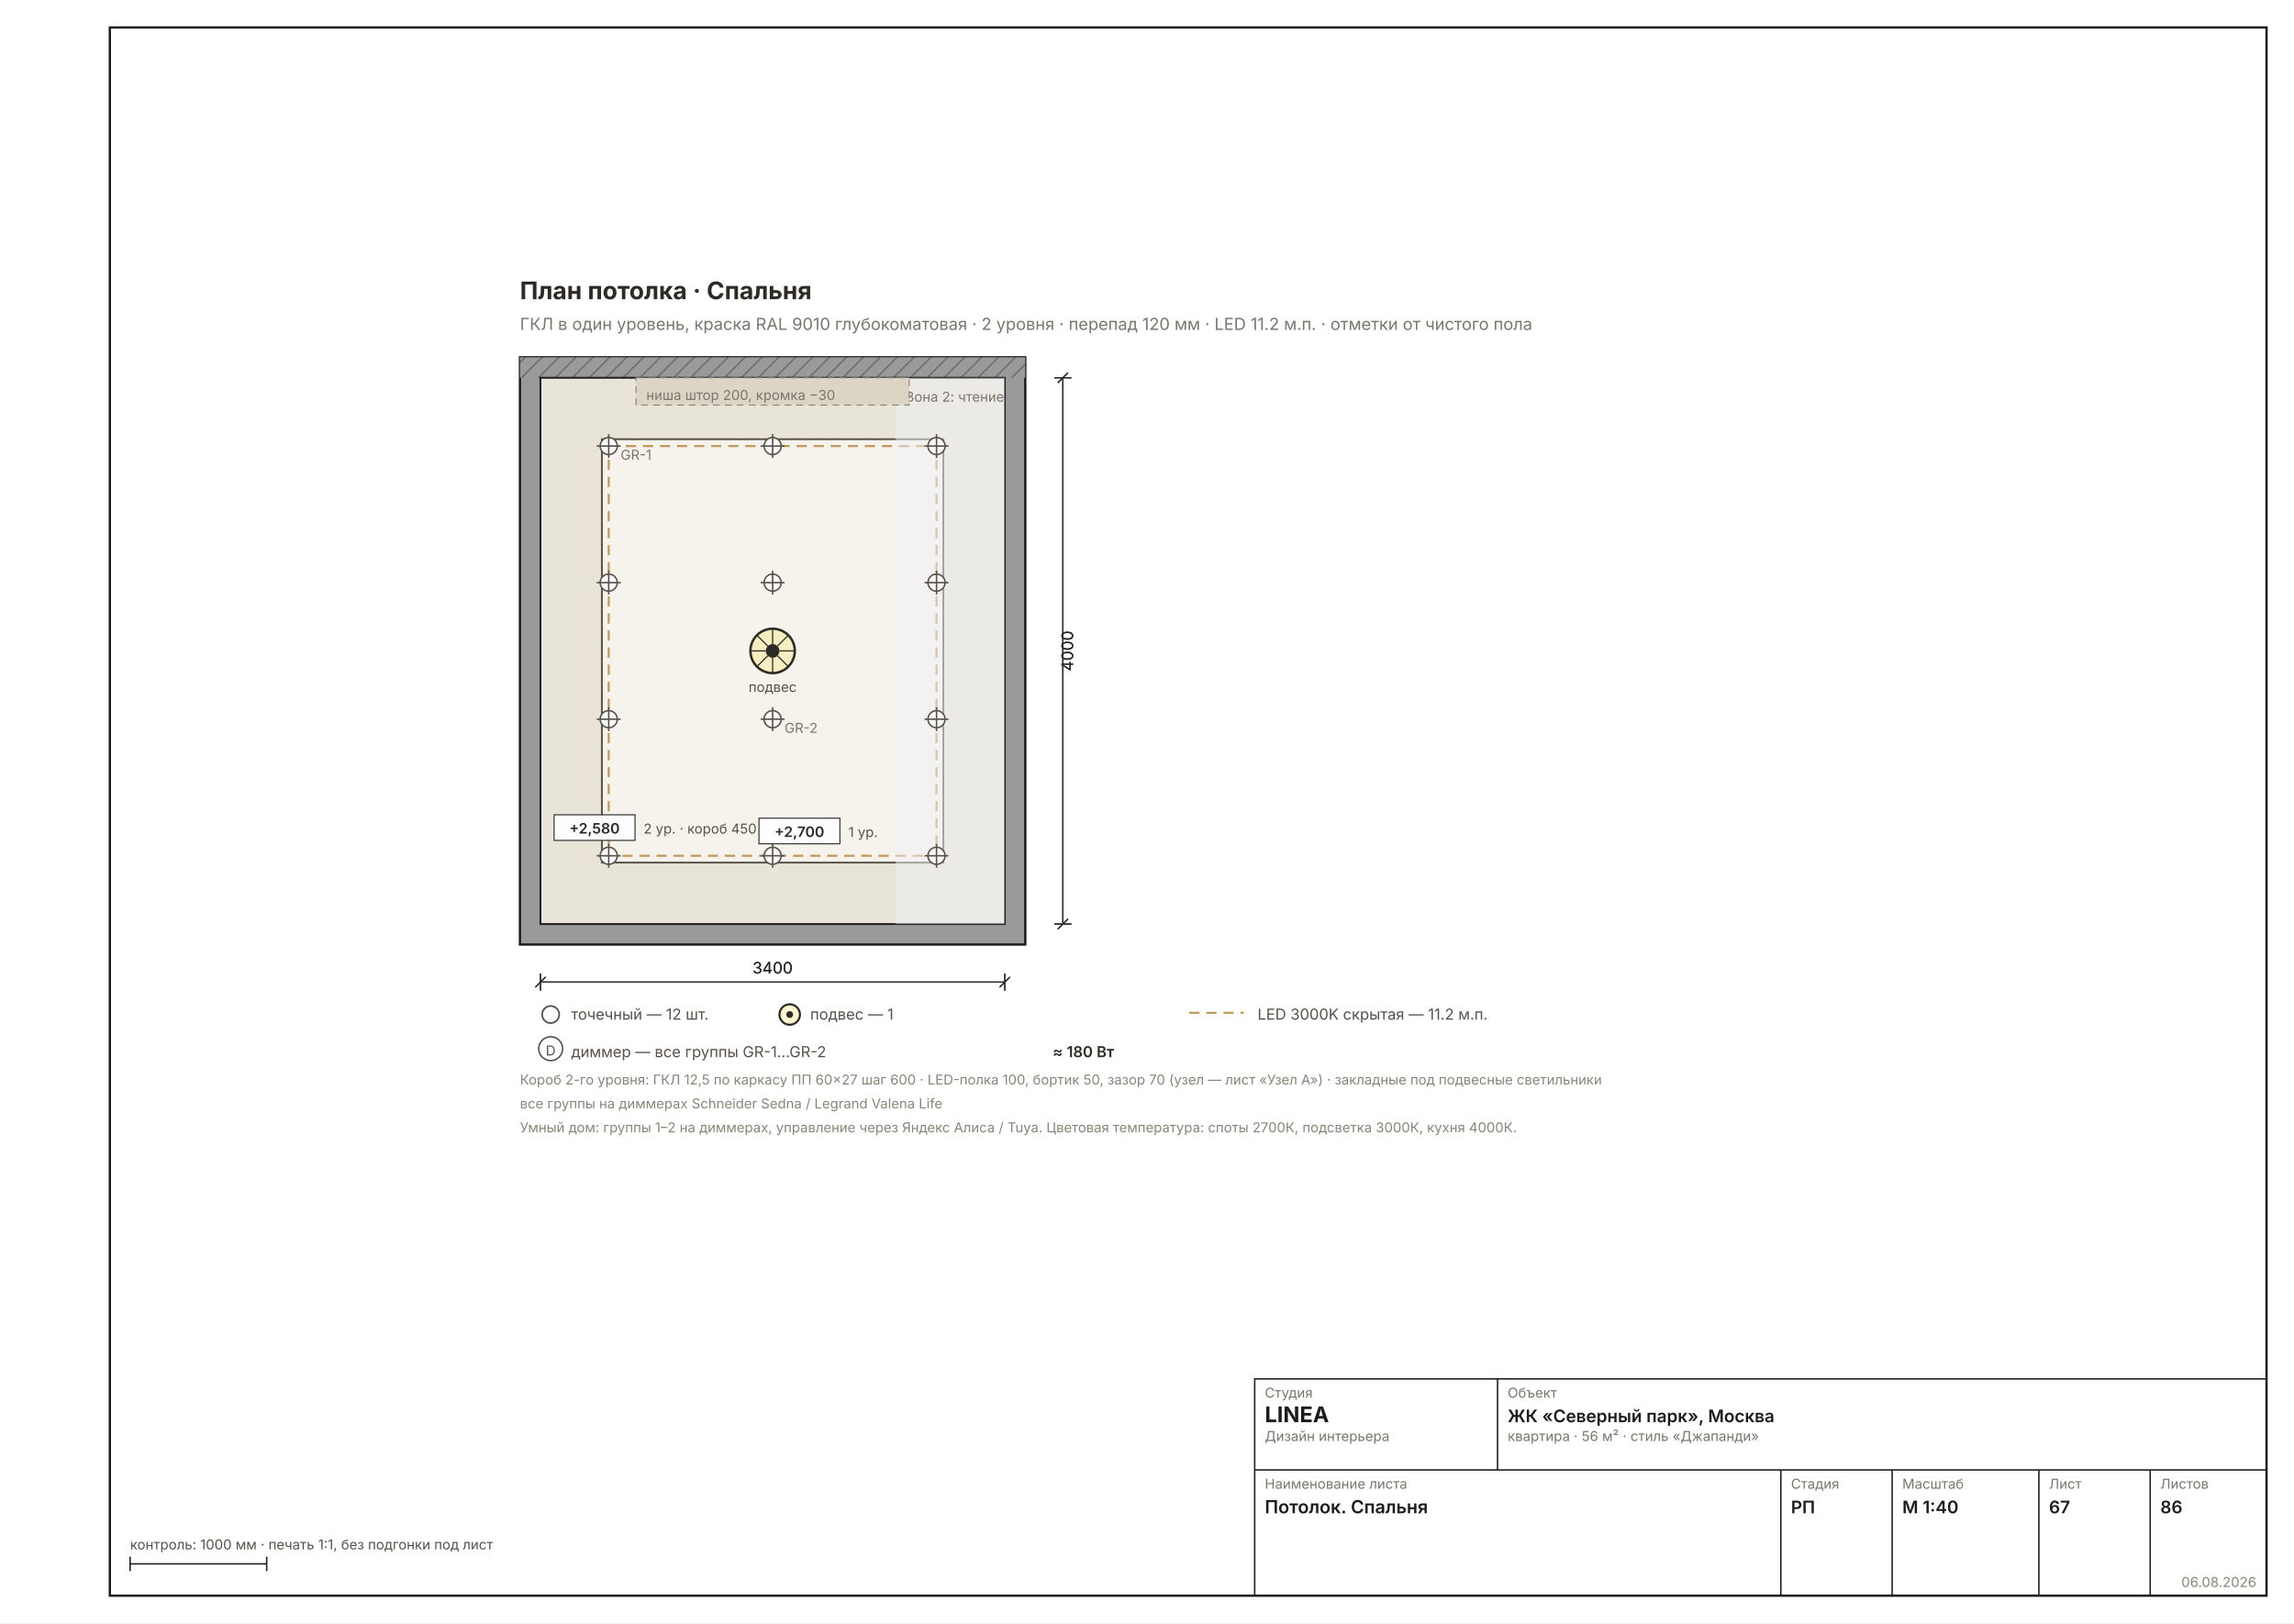
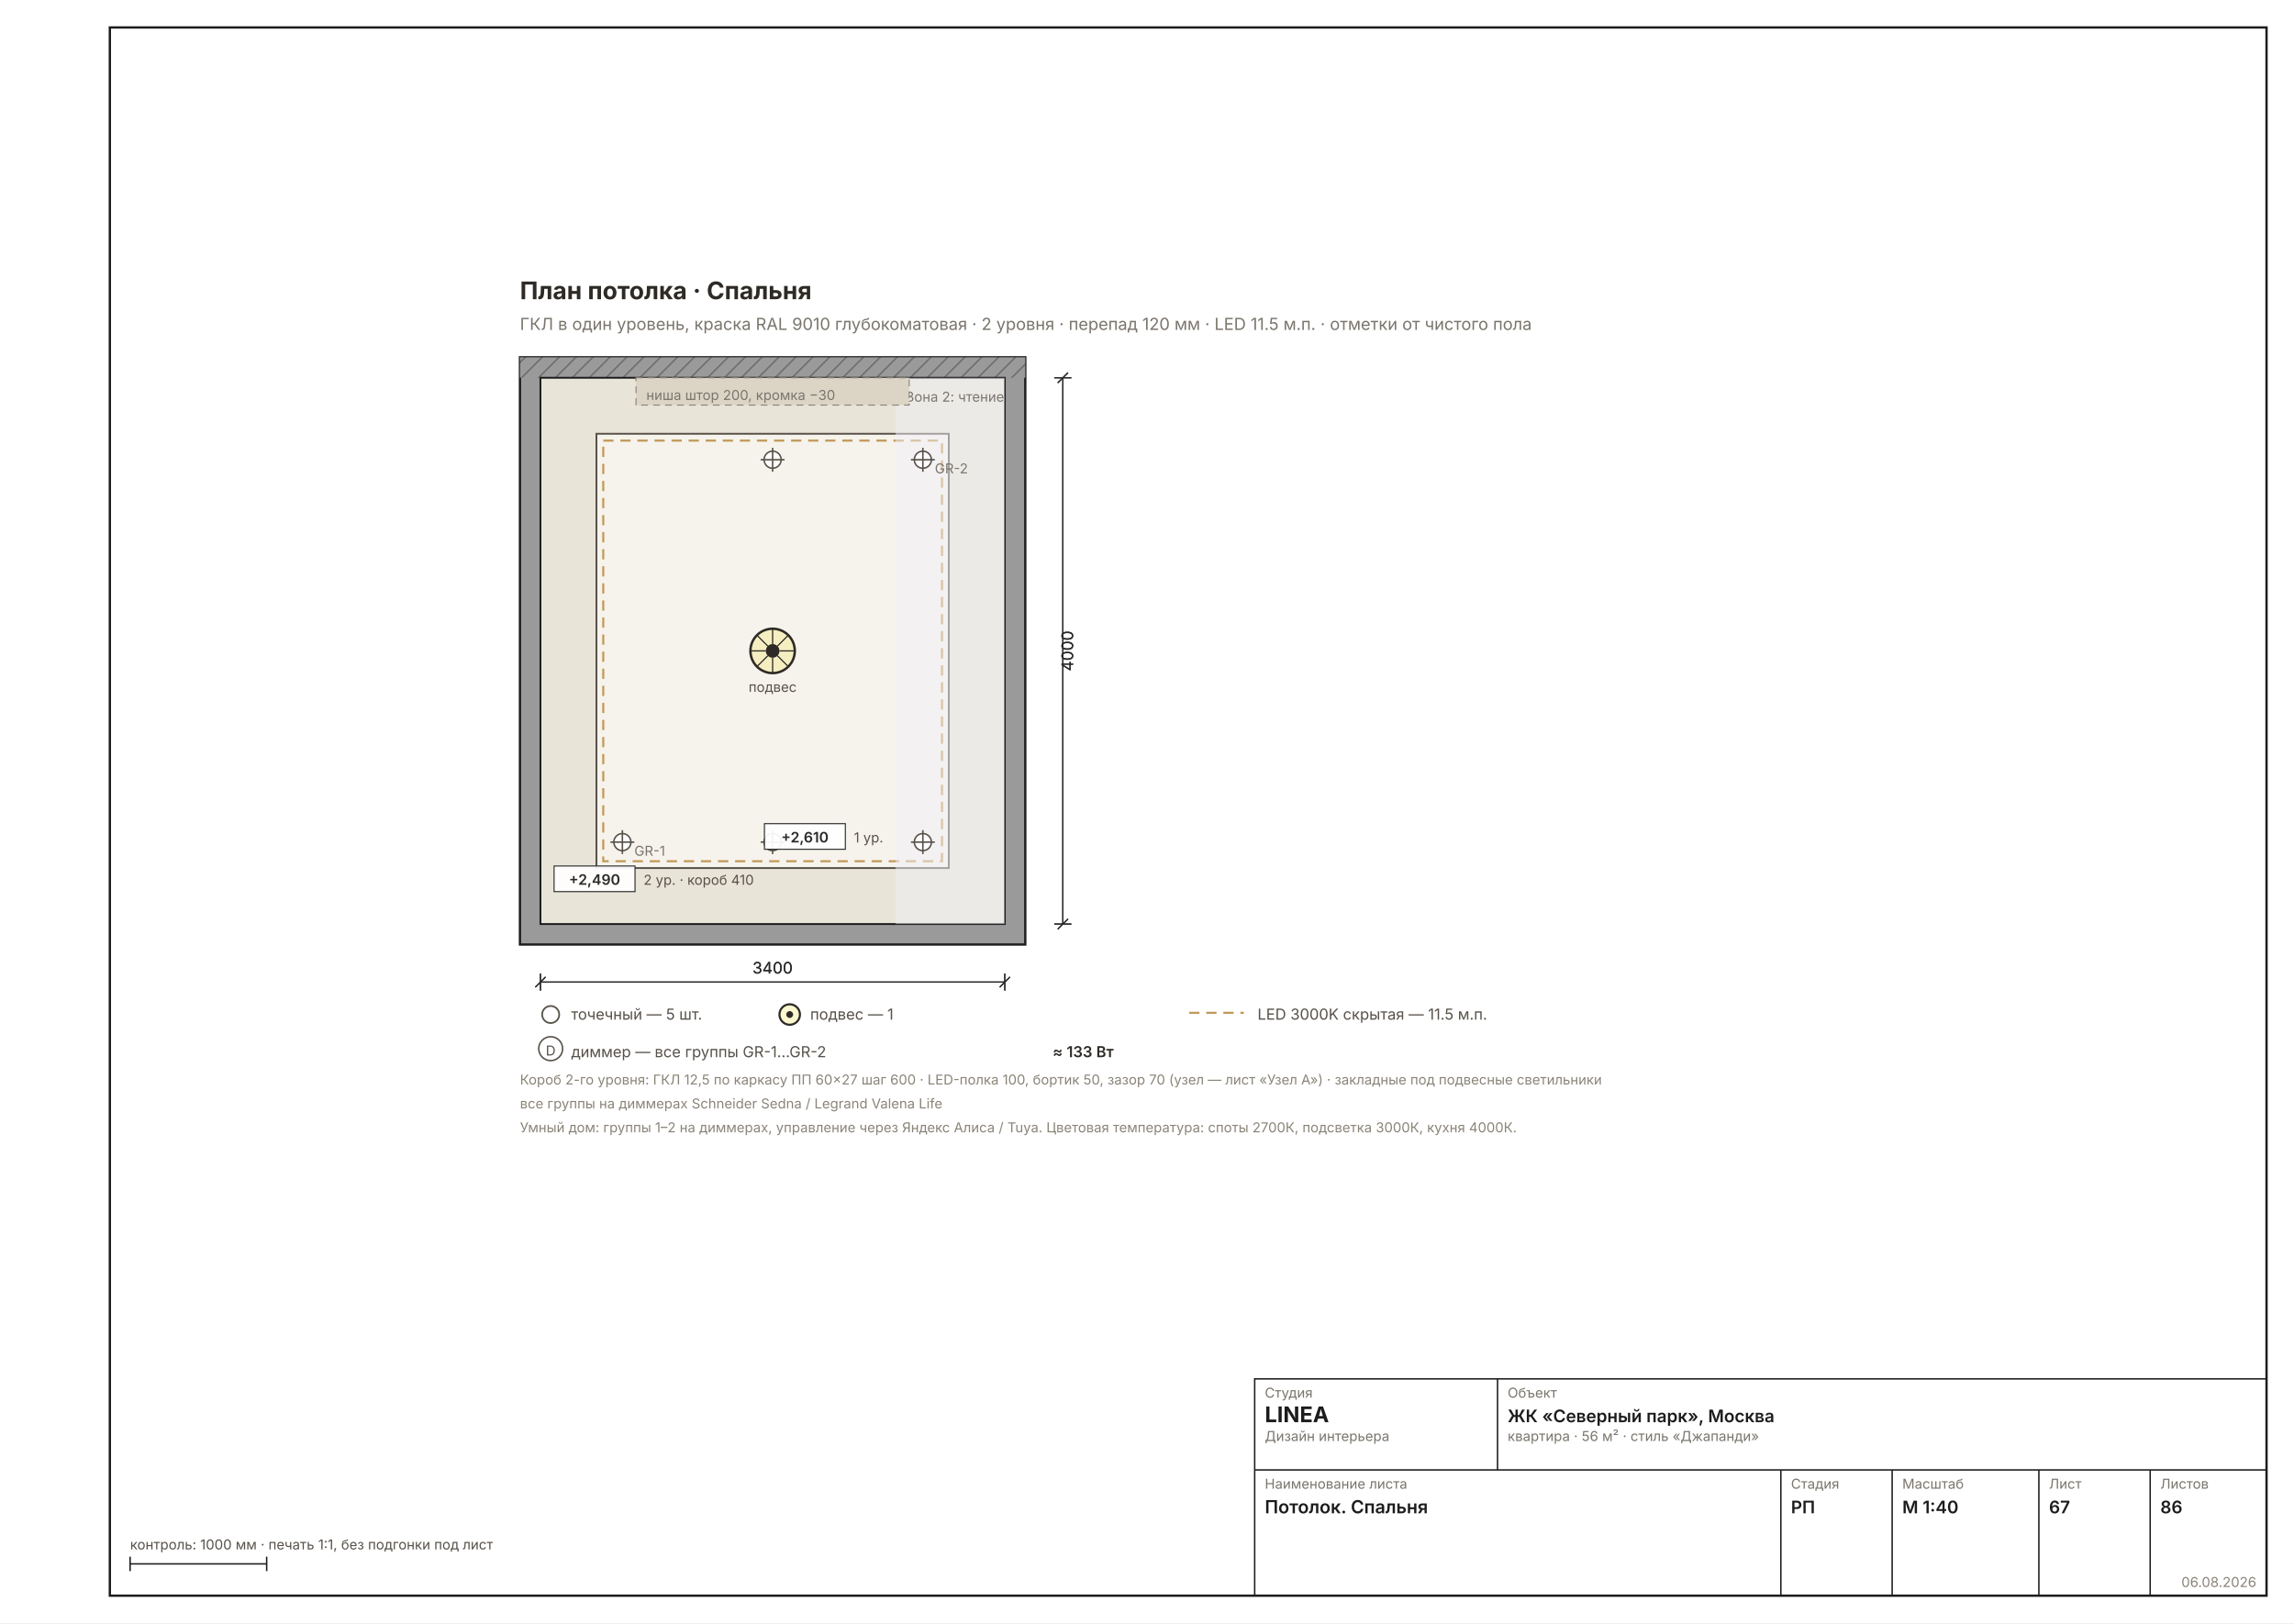
<svg xmlns="http://www.w3.org/2000/svg" width="1587" height="1123" viewBox="0 0 1587 1123" font-family="Inter, &quot;Helvetica Neue&quot;, Arial, sans-serif" data-sheet="ceiling-room" data-scale="1:40">
  <rect width="1587" height="1123" fill="#FFFFFF" />
  <rect x="76" y="19" width="1492" height="1085" fill="none" stroke="#1C1C1C" stroke-width="1.6" />
  <g transform="translate(267.5759 155.0676) scale(1.1811)">
    <defs>
      <pattern id="rh67" width="7" height="7" patternUnits="userSpaceOnUse" patternTransform="rotate(45)">
        <rect width="7" height="7" fill="#9A9A9A" />
        <line x1="0" y1="0" x2="0" y2="7" stroke="#6E6E6E" stroke-width="1.78" />
      </pattern>
    </defs>
    <rect x="78" y="78" width="296" height="344" fill="#9A9A9A" stroke="#1C1C1C" stroke-width="1.33" />
    <rect x="78" y="78" width="296" height="12" fill="url(#rh67)" />
    <rect x="90" y="90" width="272" height="320" fill="#E9E4D8" stroke="#1C1C1C" stroke-width="1.07" />
-     <rect x="126" y="126" width="200" height="248" fill="#F6F3EC" stroke="#57514A" stroke-width="1.07" />
-     <rect x="130" y="130" width="192" height="240" fill="none" stroke="#C29A5B" stroke-width="1.24" stroke-dasharray="6 4" />
+     <rect x="122.8" y="122.8" width="206.4" height="254.4" fill="#F6F3EC" stroke="#57514A" stroke-width="1.07" />
+     <rect x="126.8" y="126.8" width="198.4" height="246.4" fill="none" stroke="#C29A5B" stroke-width="1.24" stroke-dasharray="6 4" />
    <rect x="298" y="90" width="64" height="320" fill="#EFF0F580" stroke="none" />
    <text x="304" y="104" font-size="8.00" fill="#7A756D">Зона 2: чтение</text>
    <rect x="146" y="90" width="160" height="16" fill="#DCD5C6" stroke="#8A8478" stroke-width="0.62" stroke-dasharray="4 3" />
    <text x="152" y="103" font-size="8.00" fill="#7A756D">ниша штор 200, кромка −30</text>
    <g stroke="#57514A" stroke-width="0.89">
-       <circle cx="130" cy="130" r="5" fill="#FFF" />
-       <line x1="123" y1="130" x2="137" y2="130" />
-       <line x1="130" y1="123" x2="130" y2="137" />
+       <circle cx="138" cy="362" r="5" fill="#FFF" />
+       <line x1="131" y1="362" x2="145" y2="362" />
+       <line x1="138" y1="355" x2="138" y2="369" />
    </g>
-     <text x="137" y="138" font-size="8.00" fill="#7A756D">GR-1</text>
+     <text x="145" y="370" font-size="8.00" fill="#7A756D">GR-1</text>
    <g stroke="#57514A" stroke-width="0.89">
-       <circle cx="130" cy="210" r="5" fill="#FFF" />
-       <line x1="123" y1="210" x2="137" y2="210" />
-       <line x1="130" y1="203" x2="130" y2="217" />
+       <circle cx="226" cy="138" r="5" fill="#FFF" />
+       <line x1="219" y1="138" x2="233" y2="138" />
+       <line x1="226" y1="131" x2="226" y2="145" />
    </g>
    <g stroke="#57514A" stroke-width="0.89">
-       <circle cx="130" cy="290" r="5" fill="#FFF" />
-       <line x1="123" y1="290" x2="137" y2="290" />
-       <line x1="130" y1="283" x2="130" y2="297" />
+       <circle cx="226" cy="362" r="5" fill="#FFF" />
+       <line x1="219" y1="362" x2="233" y2="362" />
+       <line x1="226" y1="355" x2="226" y2="369" />
    </g>
    <g stroke="#57514A" stroke-width="0.89">
-       <circle cx="130" cy="370" r="5" fill="#FFF" />
-       <line x1="123" y1="370" x2="137" y2="370" />
-       <line x1="130" y1="363" x2="130" y2="377" />
+       <circle cx="314" cy="138" r="5" fill="#FFF" />
+       <line x1="307" y1="138" x2="321" y2="138" />
+       <line x1="314" y1="131" x2="314" y2="145" />
    </g>
+     <text x="321" y="146" font-size="8.00" fill="#7A756D">GR-2</text>
    <g stroke="#57514A" stroke-width="0.89">
-       <circle cx="226" cy="130" r="5" fill="#FFF" />
-       <line x1="219" y1="130" x2="233" y2="130" />
-       <line x1="226" y1="123" x2="226" y2="137" />
-     </g>
-     <g stroke="#57514A" stroke-width="0.89">
-       <circle cx="226" cy="210" r="5" fill="#FFF" />
-       <line x1="219" y1="210" x2="233" y2="210" />
-       <line x1="226" y1="203" x2="226" y2="217" />
-     </g>
-     <g stroke="#57514A" stroke-width="0.89">
-       <circle cx="226" cy="290" r="5" fill="#FFF" />
-       <line x1="219" y1="290" x2="233" y2="290" />
-       <line x1="226" y1="283" x2="226" y2="297" />
-     </g>
-     <text x="233" y="298" font-size="8.00" fill="#7A756D">GR-2</text>
-     <g stroke="#57514A" stroke-width="0.89">
-       <circle cx="226" cy="370" r="5" fill="#FFF" />
-       <line x1="219" y1="370" x2="233" y2="370" />
-       <line x1="226" y1="363" x2="226" y2="377" />
-     </g>
-     <g stroke="#57514A" stroke-width="0.89">
-       <circle cx="322" cy="130" r="5" fill="#FFF" />
-       <line x1="315" y1="130" x2="329" y2="130" />
-       <line x1="322" y1="123" x2="322" y2="137" />
-     </g>
-     <g stroke="#57514A" stroke-width="0.89">
-       <circle cx="322" cy="210" r="5" fill="#FFF" />
-       <line x1="315" y1="210" x2="329" y2="210" />
-       <line x1="322" y1="203" x2="322" y2="217" />
-     </g>
-     <g stroke="#57514A" stroke-width="0.89">
-       <circle cx="322" cy="290" r="5" fill="#FFF" />
-       <line x1="315" y1="290" x2="329" y2="290" />
-       <line x1="322" y1="283" x2="322" y2="297" />
-     </g>
-     <g stroke="#57514A" stroke-width="0.89">
-       <circle cx="322" cy="370" r="5" fill="#FFF" />
-       <line x1="315" y1="370" x2="329" y2="370" />
-       <line x1="322" y1="363" x2="322" y2="377" />
+       <circle cx="314" cy="362" r="5" fill="#FFF" />
+       <line x1="307" y1="362" x2="321" y2="362" />
+       <line x1="314" y1="355" x2="314" y2="369" />
    </g>
    <circle cx="226" cy="250" r="13" fill="#F5E14C44" stroke="#2E2A26" stroke-width="1.42" />
    <line x1="230.0" y1="250.0" x2="239.0" y2="250.0" stroke="#2E2A26" stroke-width="0.71" />
    <line x1="228.8" y1="252.8" x2="235.2" y2="259.2" stroke="#2E2A26" stroke-width="0.71" />
    <line x1="226.0" y1="254.0" x2="226.0" y2="263.0" stroke="#2E2A26" stroke-width="0.71" />
    <line x1="223.2" y1="252.8" x2="216.8" y2="259.2" stroke="#2E2A26" stroke-width="0.71" />
    <line x1="222.0" y1="250.0" x2="213.0" y2="250.0" stroke="#2E2A26" stroke-width="0.71" />
    <line x1="223.2" y1="247.2" x2="216.8" y2="240.8" stroke="#2E2A26" stroke-width="0.71" />
    <line x1="226.0" y1="246.0" x2="226.0" y2="237.0" stroke="#2E2A26" stroke-width="0.71" />
    <line x1="228.8" y1="247.2" x2="235.2" y2="240.8" stroke="#2E2A26" stroke-width="0.71" />
    <circle cx="226" cy="250" r="4" fill="#2E2A26" />
    <text x="226" y="274" font-size="8.00" fill="#57514A" text-anchor="middle">подвес</text>
    <g data-el="chain">
      <g data-el="dim" stroke="#2A2A2A" stroke-width="0.71" fill="none">
        <line x1="90" y1="444" x2="362" y2="444" />
        <line x1="90" y1="439" x2="90" y2="449" />
        <line x1="362" y1="439" x2="362" y2="449" />
        <line x1="87" y1="447" x2="93" y2="441" />
        <line x1="359" y1="447" x2="365" y2="441" />
      </g>
      <text x="226" y="439" font-size="9.33" fill="#2A2A2A" text-anchor="middle">3400</text>
    </g>
    <g data-el="chain">
      <g data-el="dim" stroke="#2A2A2A" stroke-width="0.71" fill="none">
        <line x1="396" y1="90" x2="396" y2="410" />
        <line x1="391" y1="90" x2="401" y2="90" />
        <line x1="391" y1="410" x2="401" y2="410" />
        <line x1="393" y1="93" x2="399" y2="87" />
        <line x1="393" y1="413" x2="399" y2="407" />
      </g>
      <text x="402" y="250" font-size="9.33" fill="#2A2A2A" transform="rotate(-90 402 250)" text-anchor="middle">4000</text>
    </g>
    <g data-el="level">
-       <rect x="98" y="346" width="47.4" height="15" fill="#FFFFFFEE" stroke="#2A2A2A" stroke-width="0.62" />
-       <text x="121.7" y="357" font-size="8.45" font-weight="600" fill="#2A2A2A" text-anchor="middle">+2,580</text>
+       <rect x="98" y="376" width="47.4" height="15" fill="#FFFFFFEE" stroke="#2A2A2A" stroke-width="0.62" />
+       <text x="121.7" y="387" font-size="8.45" font-weight="600" fill="#2A2A2A" text-anchor="middle">+2,490</text>
    </g>
-     <text x="150.4" y="357" font-size="8.00" fill="#57514A">2 ур. · короб 450</text>
+     <text x="150.4" y="387" font-size="8.00" fill="#57514A">2 ур. · короб 410</text>
    <g font-size="8.89" fill="#2E2A26" />
    <g data-el="level">
-       <rect x="218" y="348" width="47.4" height="15" fill="#FFFFFFEE" stroke="#2A2A2A" stroke-width="0.62" />
-       <text x="241.7" y="359" font-size="8.45" font-weight="600" fill="#2A2A2A" text-anchor="middle">+2,700</text>
+       <rect x="221.2" y="351.2" width="47.4" height="15" fill="#FFFFFFEE" stroke="#2A2A2A" stroke-width="0.62" />
+       <text x="244.9" y="362.2" font-size="8.45" font-weight="600" fill="#2A2A2A" text-anchor="middle">+2,610</text>
    </g>
-     <text x="270.4" y="359" font-size="8.00" fill="#57514A">1 ур.</text>
+     <text x="273.6" y="362.2" font-size="8.00" fill="#57514A">1 ур.</text>
    <text x="78" y="44" font-size="14.22" font-weight="700" fill="#2E2A26">План потолка · Спальня</text>
-     <text x="78" y="62" font-size="9.78" fill="#7A756D">ГКЛ в один уровень, краска RAL 9010 глубокоматовая · 2 уровня · перепад 120 мм · LED 11.2 м.п. · отметки от чистого пола</text>
+     <text x="78" y="62" font-size="9.78" fill="#7A756D">ГКЛ в один уровень, краска RAL 9010 глубокоматовая · 2 уровня · перепад 120 мм · LED 11.5 м.п. · отметки от чистого пола</text>
    <g data-el="dim" stroke="#2A2A2A" stroke-width="0.71" fill="none">
      <line x1="90" y1="444" x2="362" y2="444" />
      <line x1="90" y1="439" x2="90" y2="449" />
      <line x1="362" y1="439" x2="362" y2="449" />
      <line x1="87" y1="447" x2="93" y2="441" />
      <line x1="359" y1="447" x2="365" y2="441" />
    </g>
    <text x="226" y="439" font-size="9.33" fill="#2A2A2A" text-anchor="middle">3400</text>
    <g data-el="dim" stroke="#2A2A2A" stroke-width="0.71" fill="none">
      <line x1="396" y1="90" x2="396" y2="410" />
      <line x1="391" y1="90" x2="401" y2="90" />
      <line x1="391" y1="410" x2="401" y2="410" />
      <line x1="393" y1="93" x2="399" y2="87" />
      <line x1="393" y1="413" x2="399" y2="407" />
    </g>
    <text x="402" y="250" font-size="9.33" fill="#2A2A2A" transform="rotate(-90 402 250)" text-anchor="middle">4000</text>
    <g font-size="8.89" fill="#57514A">
      <circle cx="96" cy="463" r="5" fill="#FFF" stroke="#57514A" />
-       <text x="108" y="466">точечный — 12 шт.</text>
+       <text x="108" y="466">точечный — 5 шт.</text>
      <circle cx="236" cy="463" r="6" fill="#F5E14C44" stroke="#2E2A26" stroke-width="1.24" />
      <circle cx="236" cy="463" r="2" fill="#2E2A26" />
      <text x="248" y="466">подвес — 1</text>
      <line x1="470" y1="462" x2="502" y2="462" stroke="#C29A5B" stroke-width="1.24" stroke-dasharray="6 4" />
-       <text x="510" y="466">LED 3000K скрытая — 11.2 м.п.</text>
+       <text x="510" y="466">LED 3000K скрытая — 11.5 м.п.</text>
      <circle cx="96" cy="483" r="7" fill="none" stroke="#57514A" stroke-width="0.89" />
      <text x="96" y="487" font-size="8.00" text-anchor="middle" fill="#57514A">D</text>
      <text x="108" y="488">диммер — все группы GR-1…GR-2</text>
-       <text x="390" y="488" font-weight="600" fill="#2E2A26">≈ 180 Вт</text>
+       <text x="390" y="488" font-weight="600" fill="#2E2A26">≈ 133 Вт</text>
    </g>
    <text x="78" y="504" font-size="8.00" fill="#8A8478">Короб 2-го уровня: ГКЛ 12,5 по каркасу ПП 60×27 шаг 600 · LED-полка 100, бортик 50, зазор 70 (узел — лист «Узел А») · закладные под подвесные светильники</text>
    <text x="78" y="518" font-size="8.00" fill="#8A8478">все группы на диммерах Schneider Sedna / Legrand Valena Life</text>
    <text x="78" y="532" font-size="8.00" fill="#8A8478">Умный дом: группы 1–2 на диммерах, управление через Яндекс Алиса / Tuya. Цветовая температура: споты 2700К, подсветка 3000К, кухня 4000К.</text>
  </g>
  <g data-el="stamp" stroke="#1C1C1C" stroke-width="1" fill="none">
    <rect x="868" y="954" width="700" height="150" />
    <line x1="868" y1="1017" x2="1568" y2="1017" />
    <line x1="1036" y1="954" x2="1036" y2="1017" />
    <line x1="1232" y1="1017" x2="1232" y2="1104" />
    <line x1="1309" y1="1017" x2="1309" y2="1104" />
    <line x1="1410.5" y1="1017" x2="1410.5" y2="1104" />
    <line x1="1487.5" y1="1017" x2="1487.5" y2="1104" />
  </g>
  <text x="875" y="967" font-size="9.5" fill="#7A756D">Студия</text>
  <text x="875" y="984" font-size="15" font-weight="700" fill="#1C1C1C">LINEA</text>
  <text x="875" y="997" font-size="9.5" fill="#7A756D">Дизайн интерьера</text>
  <text x="1043" y="967" font-size="9.5" fill="#7A756D">Объект</text>
  <text x="1043" y="984" font-size="12" font-weight="600" fill="#1C1C1C">ЖК «Северный парк», Москва</text>
  <text x="1043" y="997" font-size="9.5" fill="#7A756D">квартира · 56 м² · стиль «Джапанди»</text>
  <text x="875" y="1030" font-size="9.5" fill="#7A756D">Наименование листа</text>
  <text x="875" y="1047" font-size="12.5" font-weight="600" fill="#1C1C1C">Потолок. Спальня</text>
  <text x="1239" y="1030" font-size="9.5" fill="#7A756D">Стадия</text>
  <text x="1239" y="1047" font-size="12" font-weight="600" fill="#1C1C1C">РП</text>
  <text x="1316" y="1030" font-size="9.5" fill="#7A756D">Масштаб</text>
  <text x="1316" y="1047" font-size="12" font-weight="600" fill="#1C1C1C">М 1:40</text>
  <text x="1417.5" y="1030" font-size="9.5" fill="#7A756D">Лист</text>
  <text x="1417.5" y="1047" font-size="12" font-weight="600" fill="#1C1C1C">67</text>
  <text x="1494.5" y="1030" font-size="9.5" fill="#7A756D">Листов</text>
  <text x="1494.5" y="1047" font-size="12" font-weight="600" fill="#1C1C1C">86</text>
  <text x="1561" y="1098" font-size="9.5" fill="#8A8478" text-anchor="end">06.08.2026</text>
  <g stroke="#1C1C1C" stroke-width="1">
    <line x1="90" y1="1082" x2="184.488" y2="1082" />
    <line x1="90" y1="1077" x2="90" y2="1087" />
    <line x1="184.488" y1="1077" x2="184.488" y2="1087" />
  </g>
  <text x="90" y="1072" font-size="9.5" fill="#57514A">контроль: 1000 мм · печать 1:1, без подгонки под лист</text>
</svg>
